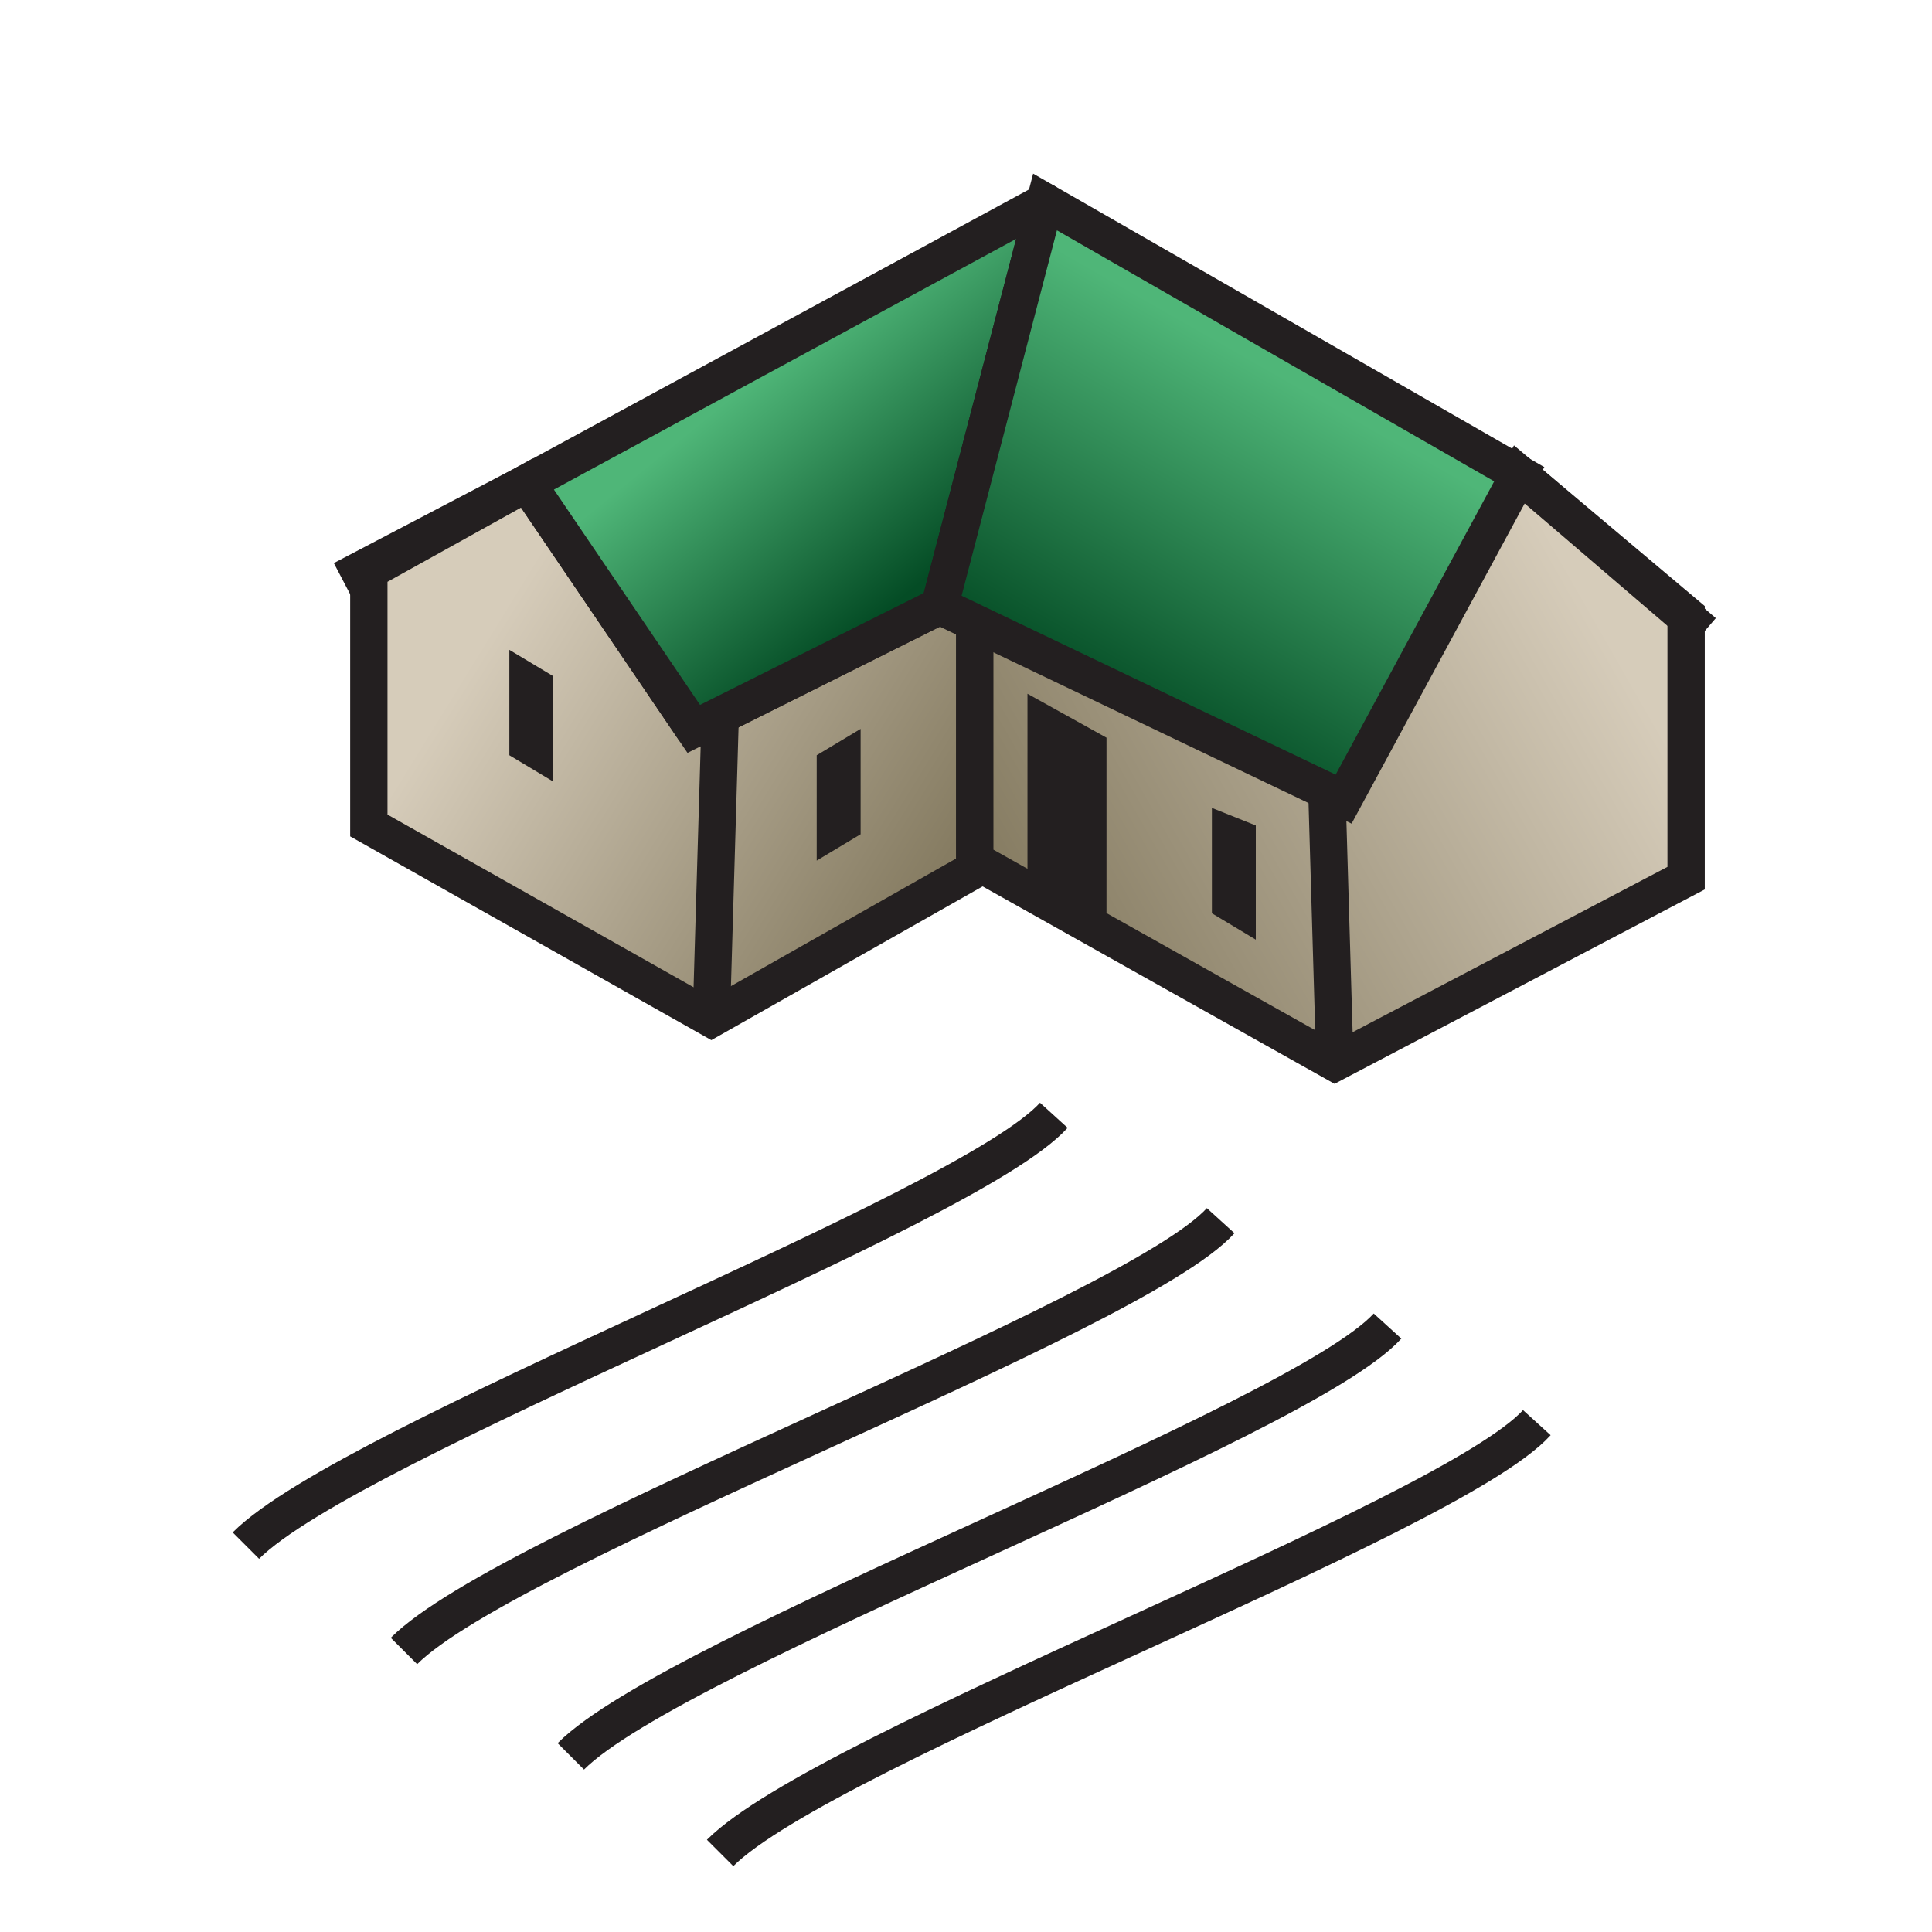
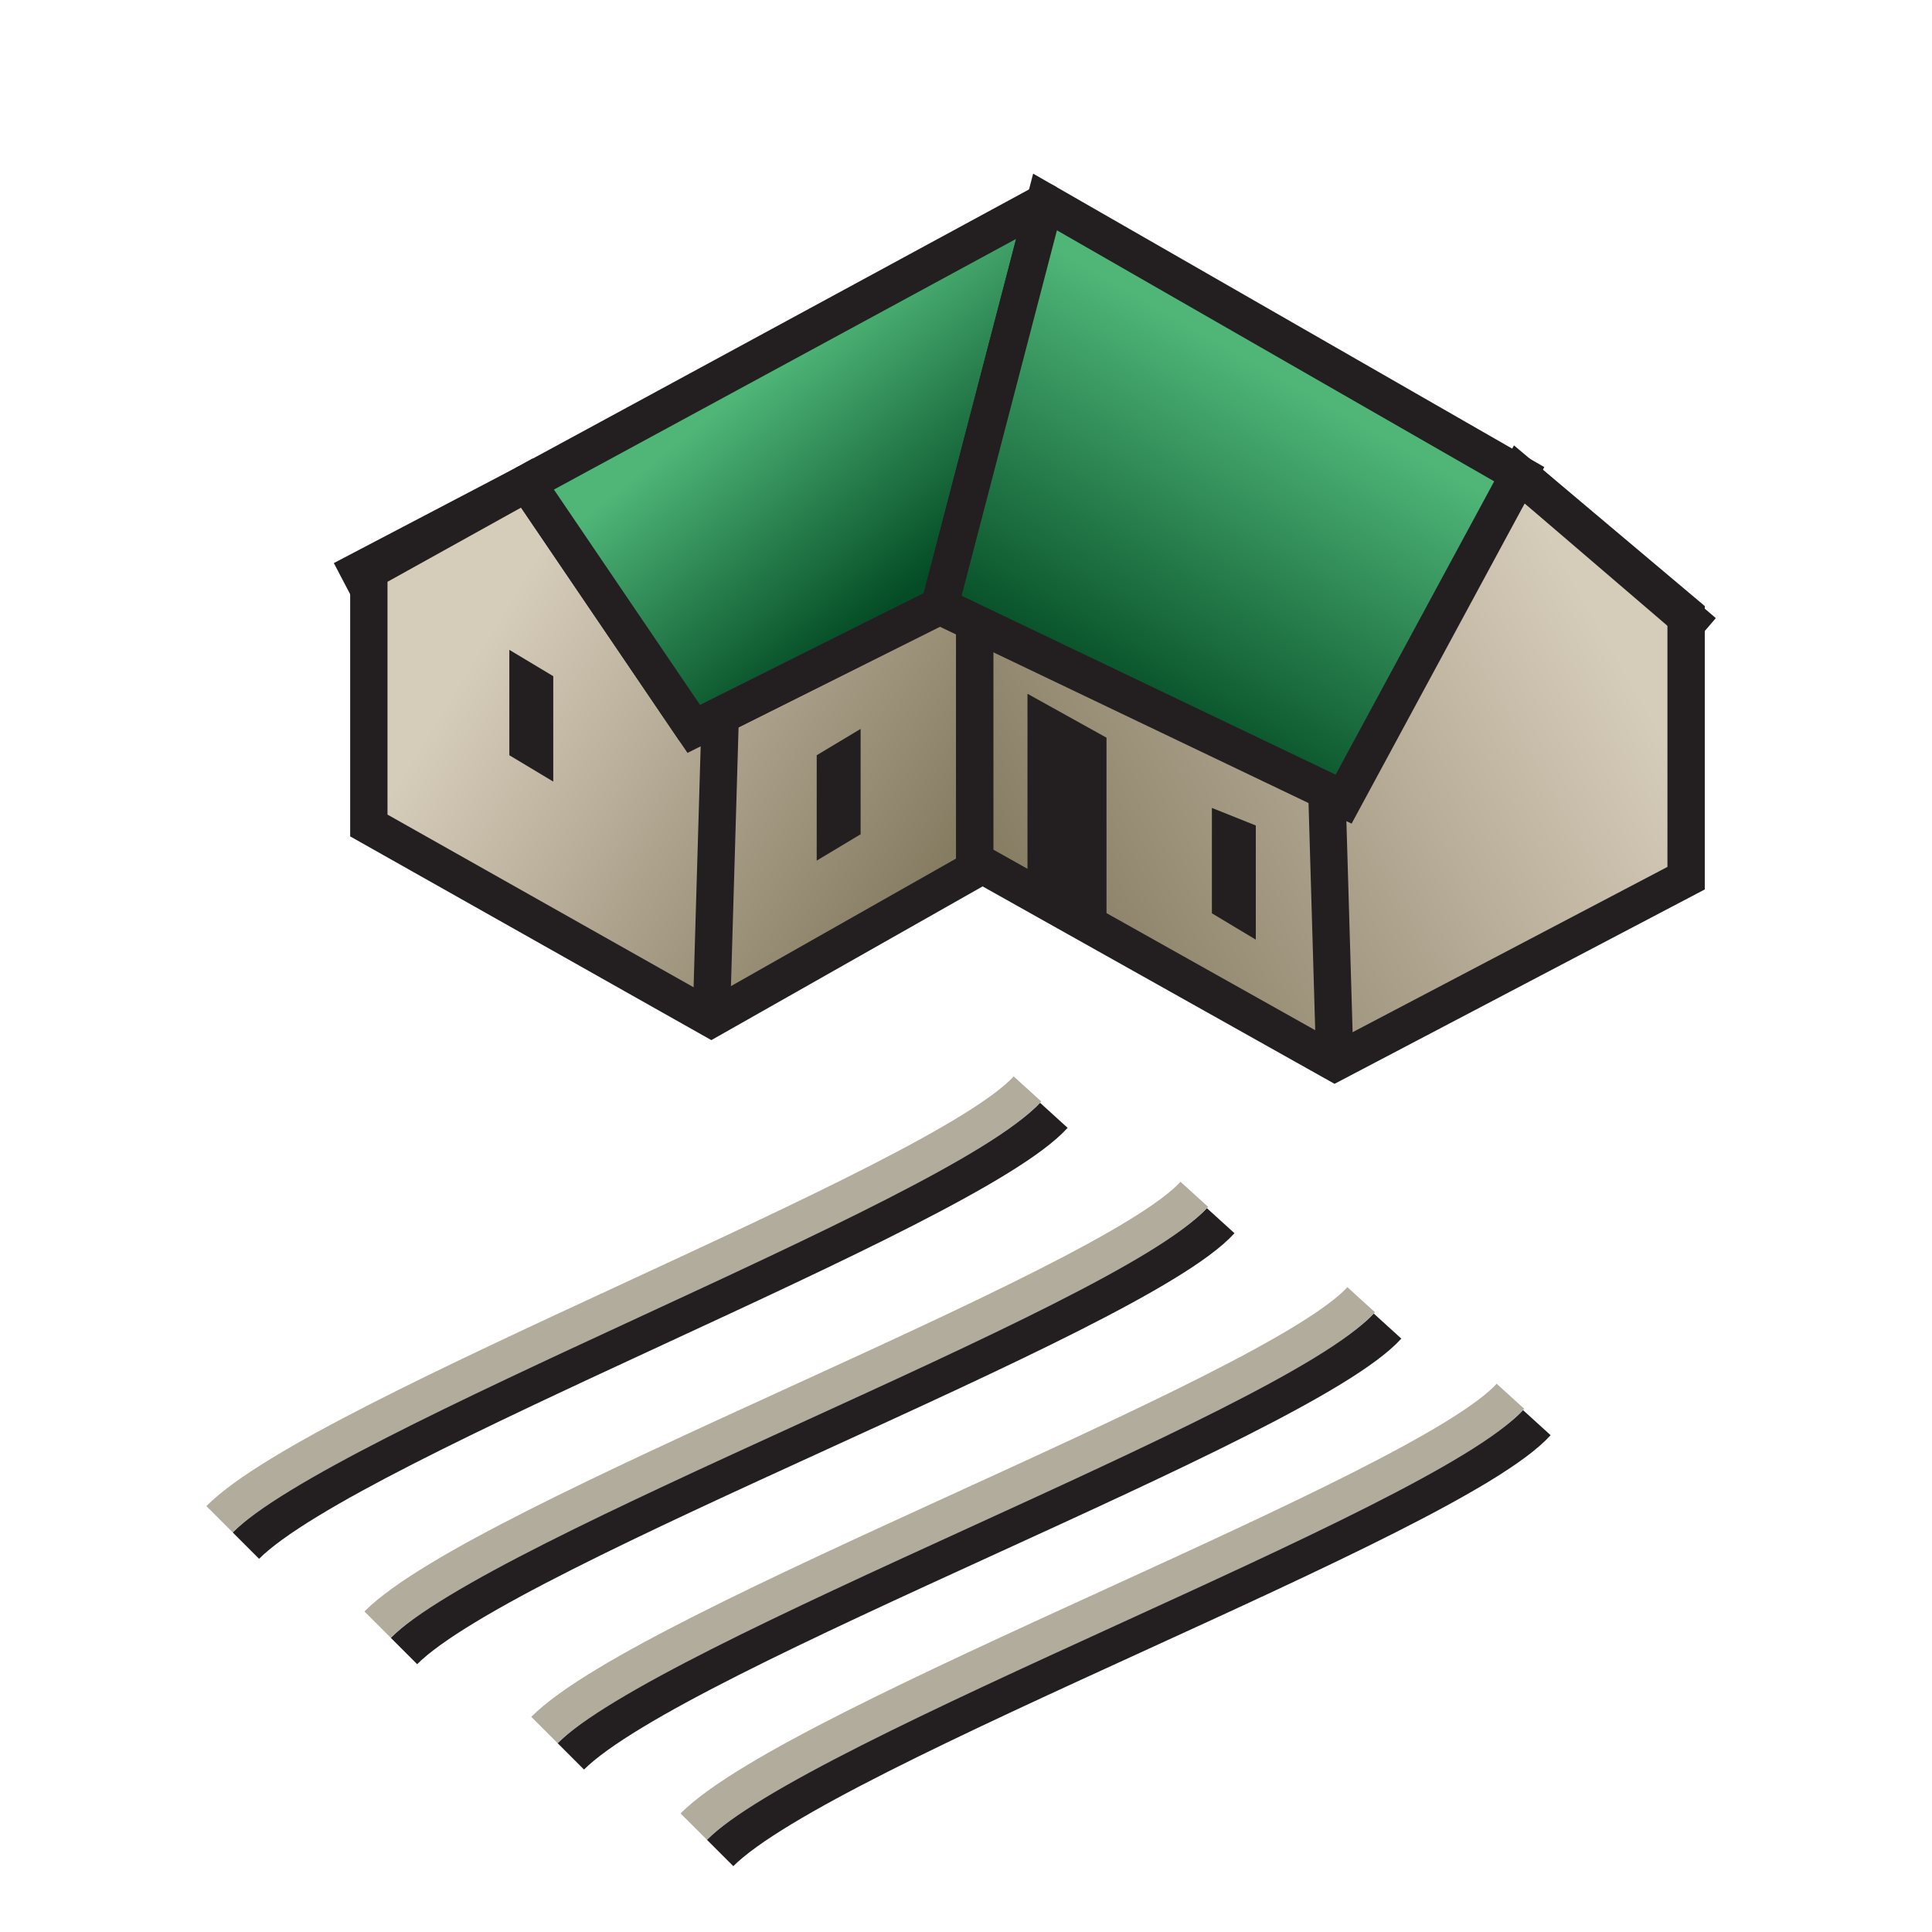
<svg xmlns="http://www.w3.org/2000/svg" version="1.1" id="Calque_1" x="0px" y="0px" viewBox="0 0 22 22" style="enable-background:new 0 0 22 22;" xml:space="preserve">
  <style type="text/css">
	.st0{fill:url(#SVGID_1_);stroke:#231F20;stroke-width:0.425;stroke-miterlimit:10;}
	.st1{fill:none;stroke:#231F20;stroke-width:0.425;stroke-miterlimit:10;}
	.st2{fill:#231F20;}
	.st3{fill:url(#SVGID_2_);stroke:#231F20;stroke-width:0.425;stroke-linecap:round;stroke-linejoin:round;}
	.st4{fill:url(#SVGID_3_);stroke:#231F20;stroke-width:0.425;stroke-miterlimit:10;}
	.st5{fill:url(#SVGID_4_);stroke:#231F20;stroke-width:0.425;stroke-linecap:round;}
	.st6{fill:none;stroke:#231F20;stroke-width:0.425;}
+ 	.st7{fill:none;stroke:#B2AC9D;stroke-width:0.425;}
</style>
  <g>
    <g>
-       <linearGradient id="SVGID_1_" gradientUnits="userSpaceOnUse" x1="5.752" y1="6.904" x2="10.678" y2="9.941">
+       <linearGradient id="SVGID_1_" gradientUnits="userSpaceOnUse" x1="5.763" y1="17.113" x2="10.689" y2="14.077" gradientTransform="matrix(1 0 0 -1 0 24)">
        <stop offset="0" style="stop-color:#D6CCBA" />
        <stop offset="1" style="stop-color:#867C62" />
      </linearGradient>
      <polygon class="st0" points="4.2,9.4 8.1,11.6 11.1,9.9 11.1,6.7 7.9,8.3 6,5.5 4.2,6.5   " />
      <line class="st1" x1="6" y1="5.5" x2="3.9" y2="6.6" />
      <line class="st1" x1="8.2" y1="8.2" x2="8.1" y2="11.6" />
    </g>
    <polygon class="st2" points="6.3,8.9 5.8,8.6 5.8,7.4 6.3,7.7  " />
    <polygon class="st2" points="9.3,9.8 9.8,9.5 9.8,8.3 9.3,8.6  " />
-     <linearGradient id="SVGID_2_" gradientUnits="userSpaceOnUse" x1="8.898" y1="4.059" x2="10.791" y2="6.387">
+     <linearGradient id="SVGID_2_" gradientUnits="userSpaceOnUse" x1="8.894" y1="19.938" x2="10.787" y2="17.609" gradientTransform="matrix(1 0 0 -1 0 24)">
      <stop offset="0" style="stop-color:#4FB678" />
      <stop offset="1" style="stop-color:#044C25" />
    </linearGradient>
    <polygon class="st3" points="6,5.5 7.9,8.3 10.7,6.9 11.9,2.3  " />
    <g>
-       <linearGradient id="SVGID_3_" gradientUnits="userSpaceOnUse" x1="-110.692" y1="6.699" x2="-104.3" y2="10.35" gradientTransform="matrix(-1 0 0 1 -92.6976 0)">
+       <linearGradient id="SVGID_3_" gradientUnits="userSpaceOnUse" x1="-486.704" y1="17.281" x2="-480.311" y2="13.63" gradientTransform="matrix(-1 0 0 -1 -468.6976 24)">
        <stop offset="0" style="stop-color:#D6CCBA" />
        <stop offset="1" style="stop-color:#867C62" />
      </linearGradient>
      <polygon class="st4" points="19.2,10 15.2,12.1 11.1,9.8 11.1,6.7 15.4,8.8 17.3,5.4 19.2,7   " />
      <polygon class="st2" points="14.3,10.7 13.8,10.4 13.8,9.2 14.3,9.4   " />
      <line class="st1" x1="17.3" y1="5.4" x2="19.4" y2="7.2" />
      <line class="st1" x1="15.1" y1="8.7" x2="15.2" y2="12.1" />
-       <linearGradient id="SVGID_4_" gradientUnits="userSpaceOnUse" x1="-107.119" y1="4.184" x2="-105.005" y2="7.885" gradientTransform="matrix(-1 0 0 1 -92.6976 0)">
+       <linearGradient id="SVGID_4_" gradientUnits="userSpaceOnUse" x1="-483.153" y1="19.797" x2="-481.039" y2="16.096" gradientTransform="matrix(-1 0 0 -1 -468.6976 24)">
        <stop offset="0" style="stop-color:#4FB678" />
        <stop offset="1" style="stop-color:#044C25" />
      </linearGradient>
      <polygon class="st5" points="17.3,5.4 15.3,9.1 10.7,6.9 11.9,2.3   " />
    </g>
    <polygon class="st2" points="12.6,10.7 11.7,10.2 11.7,7.9 12.6,8.4  " />
  </g>
  <path class="st6" d="M2.8,17.6C4,16.4,11,13.8,12,12.7" />
  <path class="st6" d="M4.6,18.8c1.2-1.2,8.3-3.8,9.3-4.9" />
  <path class="st6" d="M6.5,20c1.2-1.2,8.3-3.8,9.3-4.9" />
  <path class="st6" d="M8.2,21.1c1.2-1.2,8.3-3.8,9.3-4.9" />
+   <path class="st7" d="M2.5,17.3c1.2-1.2,8.2-3.8,9.2-4.9" />
+   <path class="st7" d="M4.3,18.5c1.2-1.2,8.3-3.8,9.3-4.9" />
+   <path class="st7" d="M6.2,19.7c1.2-1.2,8.3-3.8,9.3-4.9" />
+   <path class="st7" d="M7.9,20.8c1.2-1.2,8.3-3.8,9.3-4.9" />
</svg>
